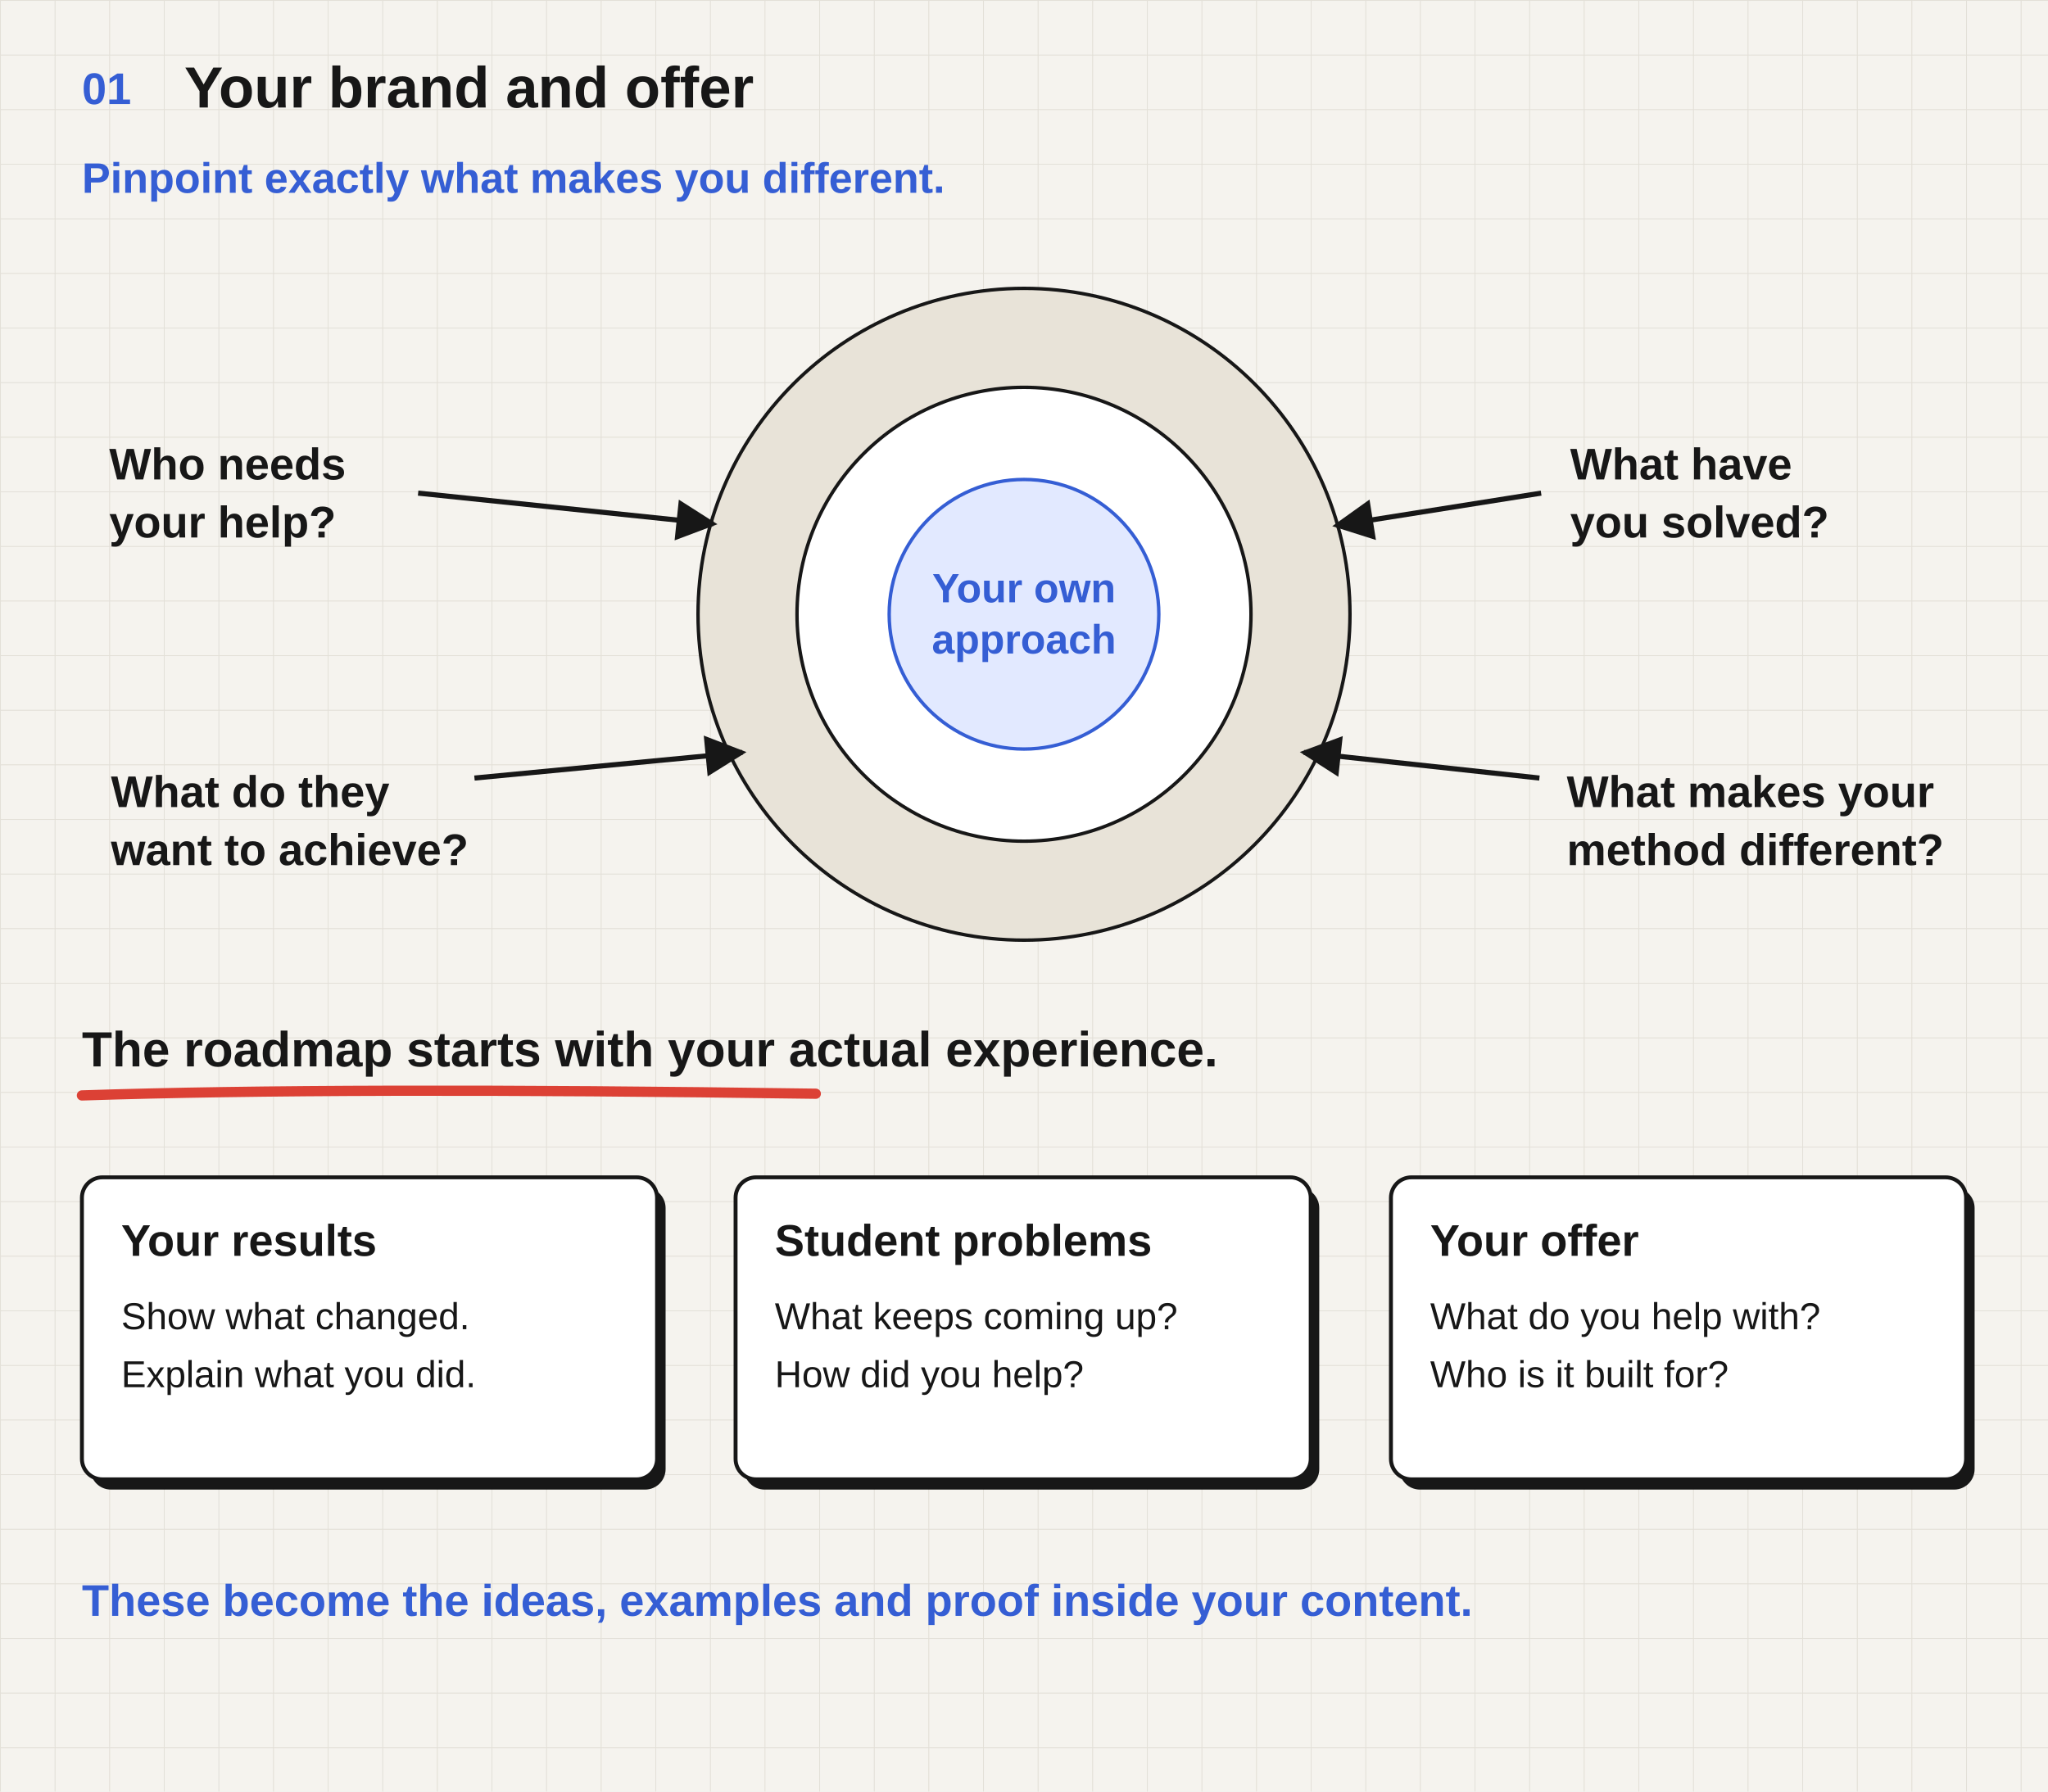
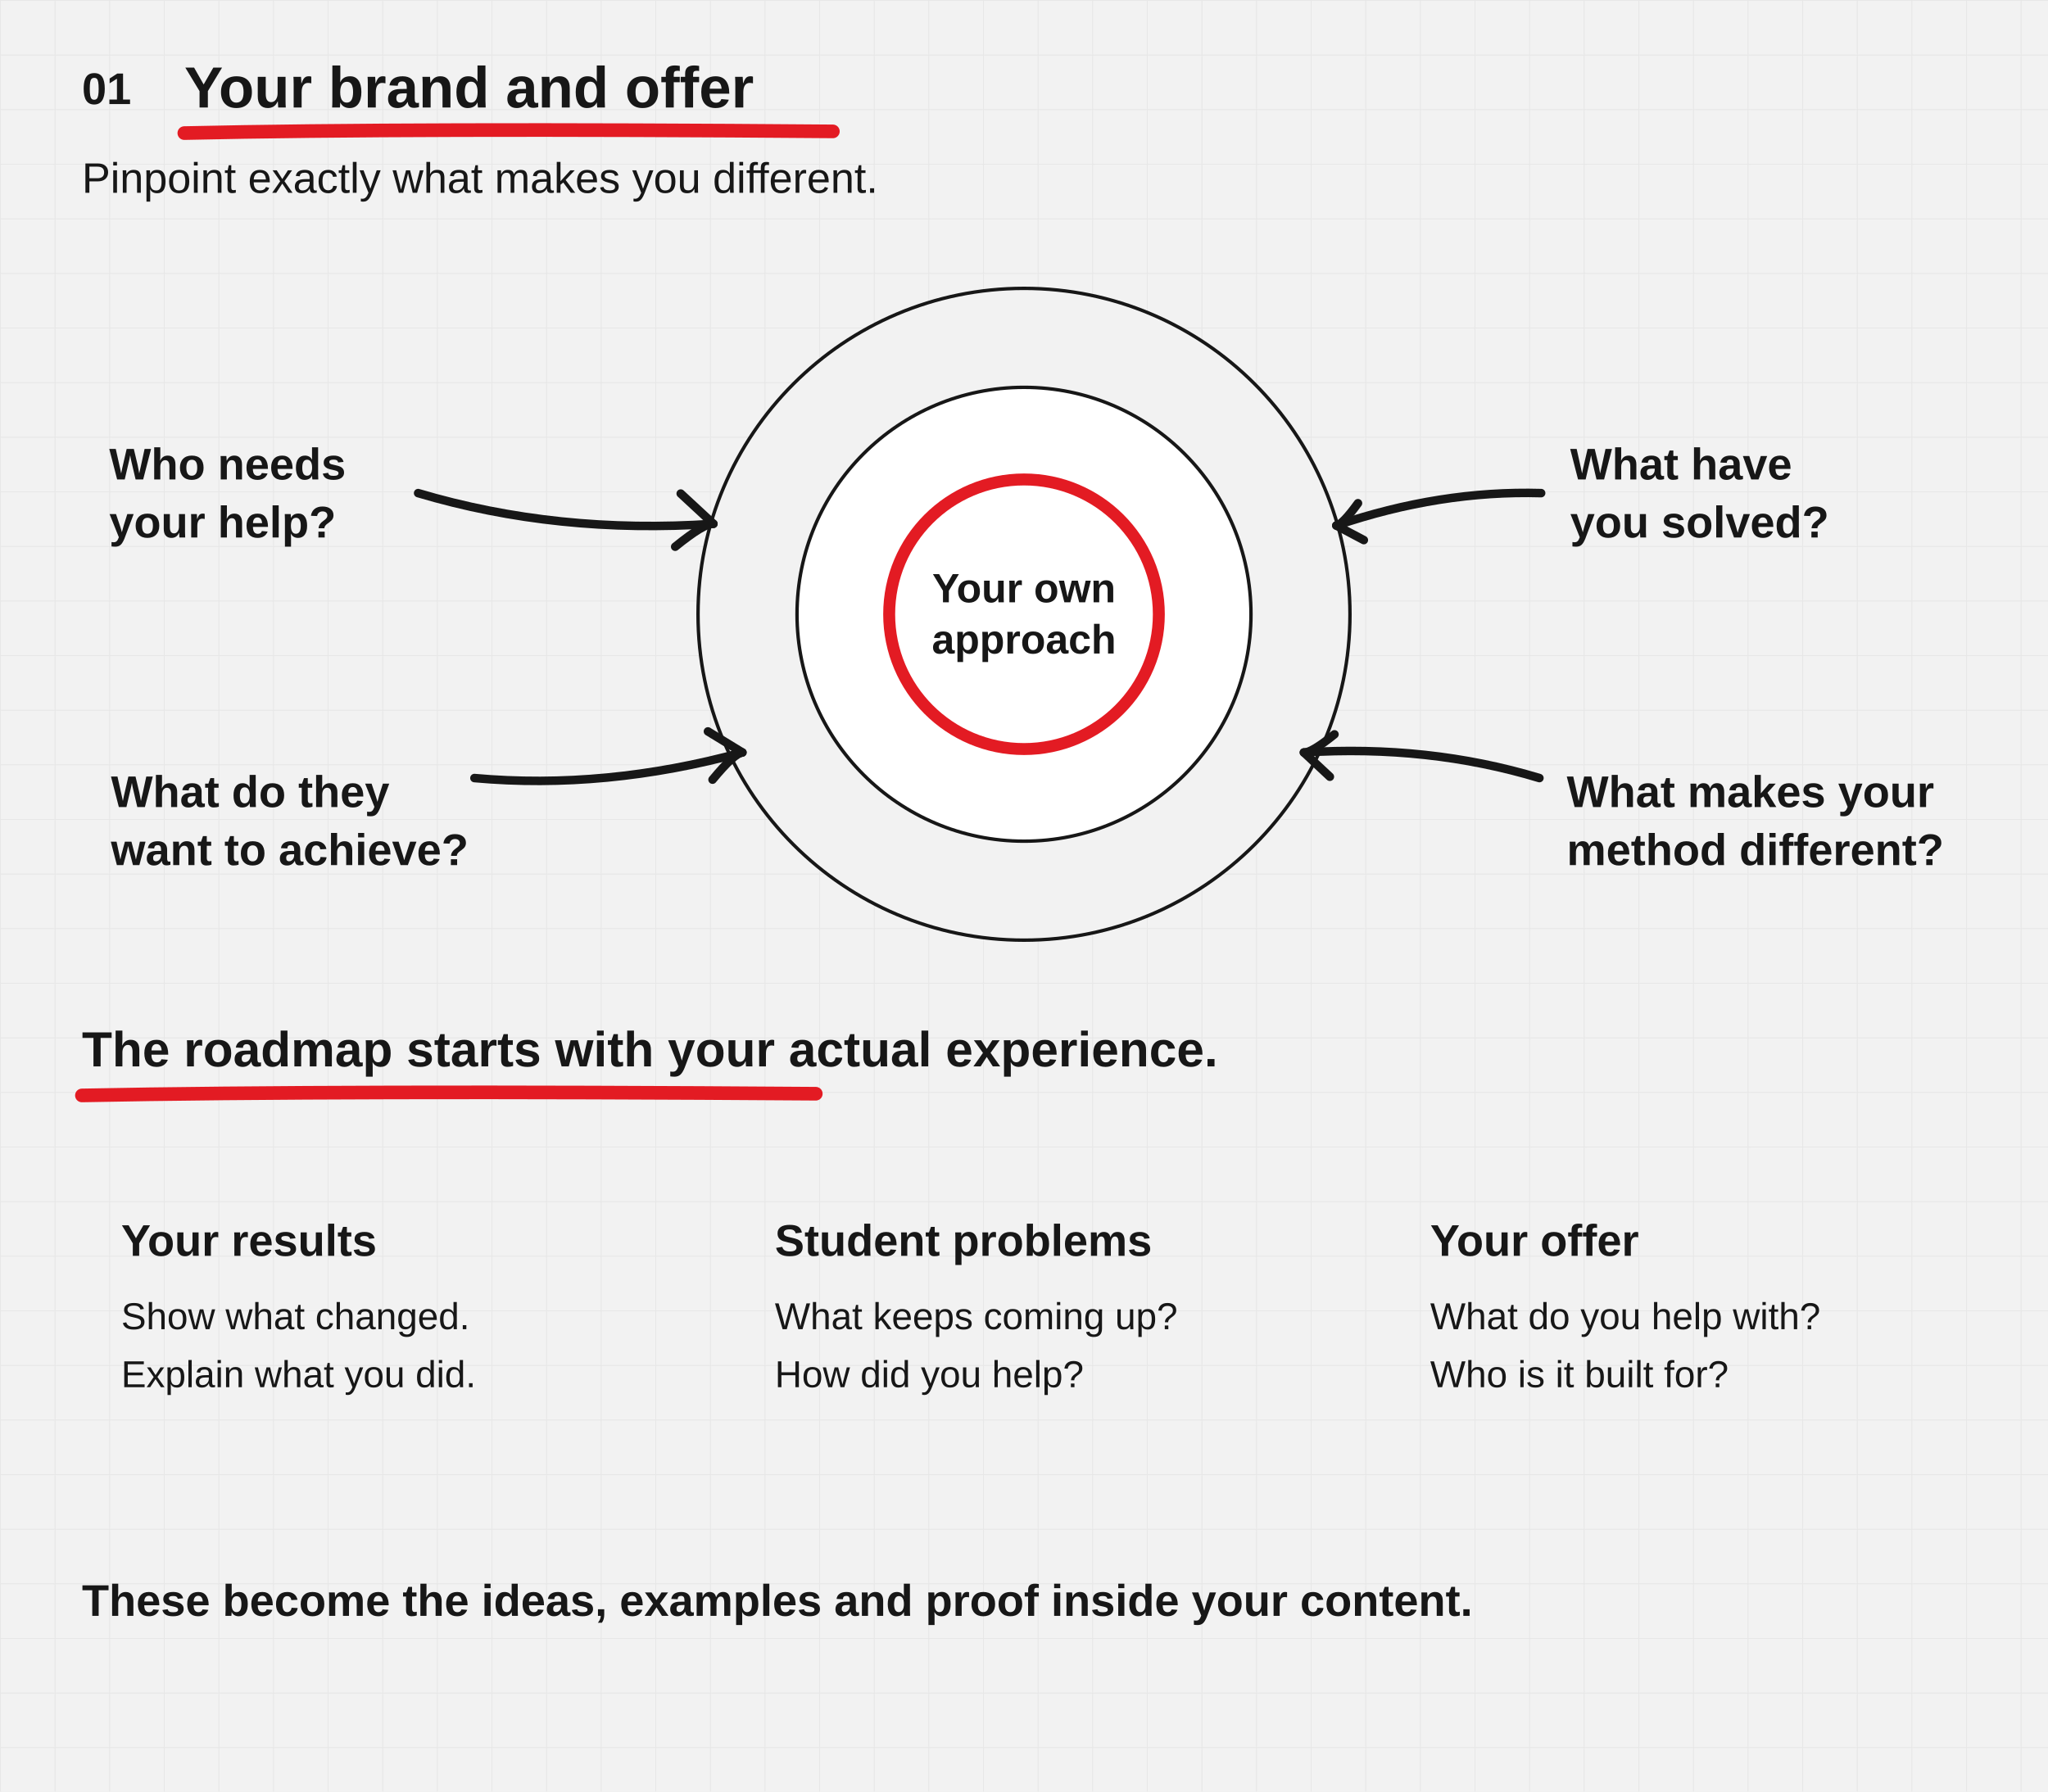
<svg xmlns="http://www.w3.org/2000/svg" width="1200" height="1050" viewBox="0 0 1200 1050">
  <defs>
    <pattern id="grid" width="32" height="32" patternUnits="userSpaceOnUse">
-       <path d="M32 0H0V32" fill="none" stroke="#e3e0d8" stroke-width="1" />
+       <path d="M32 0H0V32" fill="none" stroke="#e7e7e7" stroke-width="1" />
    </pattern>
    <marker id="arrow" viewBox="0 0 10 10" refX="9" refY="5" markerWidth="8" markerHeight="8" orient="auto-start-reverse">
      <path d="M0 0L10 5L0 10" fill="#171717" />
    </marker>
  </defs>
-   <rect width="100%" height="100%" fill="#f5f3ee" />
+   <rect width="100%" height="100%" fill="#f2f2f2" />
  <rect width="100%" height="100%" fill="url(#grid)" />
  <g font-family="Arial, sans-serif">
-     <text x="48" y="61" font-size="26" fill="#355ed4" font-weight="800">01</text>
+     <text x="48" y="61" font-size="26" fill="#171717" font-weight="800">01</text>
    <text x="108" y="63" font-size="34" fill="#171717" font-weight="800">Your brand and offer</text>
-     <text x="48" y="113" font-size="25" fill="#355ed4" font-weight="700">Pinpoint exactly what makes you different.</text>
-     <circle cx="600" cy="360" r="191" fill="#e8e3d8" stroke="#171717" stroke-width="2" />
+     <text x="48" y="113" font-size="25" fill="#171717" font-weight="500">Pinpoint exactly what makes you different.</text>
+     <path d="M108,78 Q241,75 488,77" stroke="#e31b23" stroke-width="8" stroke-linecap="round" fill="none" />
+     <circle cx="600" cy="360" r="191" fill="#f2f2f2" stroke="#171717" stroke-width="2" />
    <circle cx="600" cy="360" r="133" fill="#fff" stroke="#171717" stroke-width="2" />
-     <circle cx="600" cy="360" r="79" fill="#e2e9ff" stroke="#355ed4" stroke-width="2" />
+     <circle cx="600" cy="360" r="79" fill="#ffffff" stroke="#e31b23" stroke-width="7" />
    <g text-anchor="middle">
-       <text x="600" y="353" font-size="24" fill="#355ed4" font-weight="800">Your own</text>
-       <text x="600" y="383" font-size="24" fill="#355ed4" font-weight="800">approach</text>
+       <text x="600" y="353" font-size="24" fill="#171717" font-weight="800">Your own</text>
+       <text x="600" y="383" font-size="24" fill="#171717" font-weight="800">approach</text>
    </g>
    <text x="64" y="281" font-size="26" fill="#171717" font-weight="700">Who needs</text>
    <text x="64" y="315" font-size="26" fill="#171717" font-weight="700">your help?</text>
-     <path d="M245,289 L418,307" stroke="#171717" stroke-width="3" fill="none" marker-end="url(#arrow)" />
+     <path d="M245,289 Q326.42,313.21 418,307" stroke="#171717" stroke-width="5" stroke-linecap="round" stroke-linejoin="round" fill="none" />
+     <path d="M395.62,320.41 Q412.81,306.46 418,307 L398.86,289.27" stroke="#171717" stroke-width="5" stroke-linecap="round" stroke-linejoin="round" fill="none" />
    <text x="920" y="281" font-size="26" fill="#171717" font-weight="700">What have</text>
    <text x="920" y="315" font-size="26" fill="#171717" font-weight="700">you solved?</text>
-     <path d="M903,289 L783,308" stroke="#171717" stroke-width="3" fill="none" marker-end="url(#arrow)" />
+     <path d="M903,289 Q843.69,287.32 783,308" stroke="#171717" stroke-width="5" stroke-linecap="round" stroke-linejoin="round" fill="none" />
+     <path d="M795.69,294.92 Q786.6,307.43 783,308 L799.11,316.52" stroke="#171717" stroke-width="5" stroke-linecap="round" stroke-linejoin="round" fill="none" />
    <text x="65" y="473" font-size="26" fill="#171717" font-weight="700">What do they</text>
    <text x="65" y="507" font-size="26" fill="#171717" font-weight="700">want to achieve?</text>
-     <path d="M278,456 L435,441" stroke="#171717" stroke-width="3" fill="none" marker-end="url(#arrow)" />
+     <path d="M278,456 Q354.71,462.93 435,441" stroke="#171717" stroke-width="5" stroke-linecap="round" stroke-linejoin="round" fill="none" />
+     <path d="M417.51,456.93 Q430.29,441.45 435,441 L414.81,428.67" stroke="#171717" stroke-width="5" stroke-linecap="round" stroke-linejoin="round" fill="none" />
    <text x="918" y="473" font-size="26" fill="#171717" font-weight="700">What makes your</text>
    <text x="918" y="507" font-size="26" fill="#171717" font-weight="700">method different?</text>
-     <path d="M902,456 L764,441" stroke="#171717" stroke-width="3" fill="none" marker-end="url(#arrow)" />
+     <path d="M902,456 Q837.11,436.38 764,441" stroke="#171717" stroke-width="5" stroke-linecap="round" stroke-linejoin="round" fill="none" />
+     <path d="M781.91,430.38 Q768.14,441.45 764,441 L779.21,455.22" stroke="#171717" stroke-width="5" stroke-linecap="round" stroke-linejoin="round" fill="none" />
    <text x="48" y="625" font-size="29" fill="#171717" font-weight="800">The roadmap starts with your actual experience.</text>
-     <path d="M48,642 Q198.5,637 478,641" stroke="#dc4135" stroke-width="6" stroke-linecap="round" fill="none" />
-     <rect x="53" y="696" width="337" height="177" rx="12" fill="#171717" />
-     <rect x="48" y="690" width="337" height="177" rx="12" fill="#fff" stroke="#171717" stroke-width="2.3" />
-     <rect x="436" y="696" width="337" height="177" rx="12" fill="#171717" />
-     <rect x="431" y="690" width="337" height="177" rx="12" fill="#fff" stroke="#171717" stroke-width="2.3" />
-     <rect x="820" y="696" width="337" height="177" rx="12" fill="#171717" />
-     <rect x="815" y="690" width="337" height="177" rx="12" fill="#fff" stroke="#171717" stroke-width="2.3" />
+     <path d="M48,642 Q198.5,639 478,641" stroke="#e31b23" stroke-width="8" stroke-linecap="round" fill="none" />
    <text x="71" y="736" font-size="26" fill="#171717" font-weight="800">Your results</text>
    <text x="71" y="779" font-size="22" fill="#171717" font-weight="500">Show what changed.</text>
    <text x="71" y="813" font-size="22" fill="#171717" font-weight="500">Explain what you did.</text>
    <text x="454" y="736" font-size="26" fill="#171717" font-weight="800">Student problems</text>
    <text x="454" y="779" font-size="22" fill="#171717" font-weight="500">What keeps coming up?</text>
    <text x="454" y="813" font-size="22" fill="#171717" font-weight="500">How did you help?</text>
    <text x="838" y="736" font-size="26" fill="#171717" font-weight="800">Your offer</text>
    <text x="838" y="779" font-size="22" fill="#171717" font-weight="500">What do you help with?</text>
    <text x="838" y="813" font-size="22" fill="#171717" font-weight="500">Who is it built for?</text>
-     <text x="48" y="947" font-size="26" fill="#355ed4" font-weight="700">These become the ideas, examples and proof inside your content.</text>
+     <text x="48" y="947" font-size="26" fill="#171717" font-weight="700">These become the ideas, examples and proof inside your content.</text>
  </g>
</svg>
